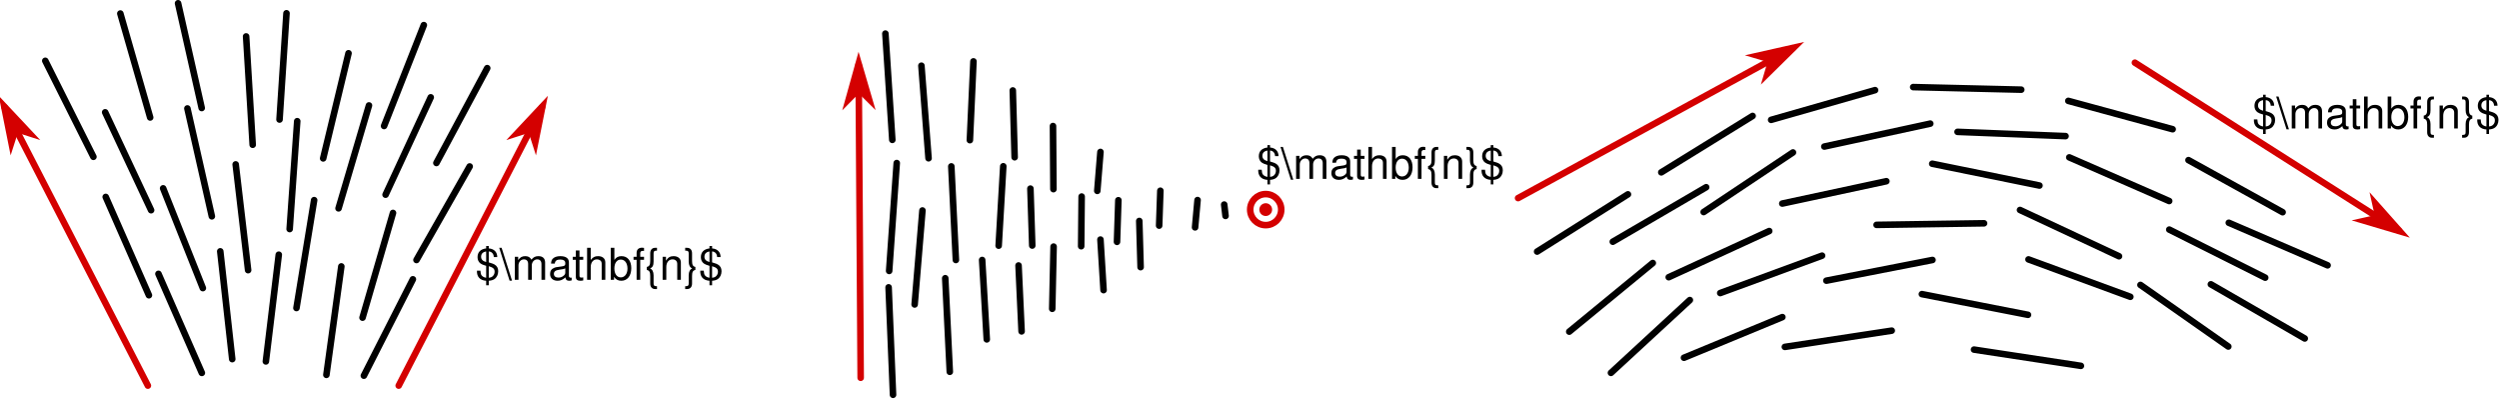
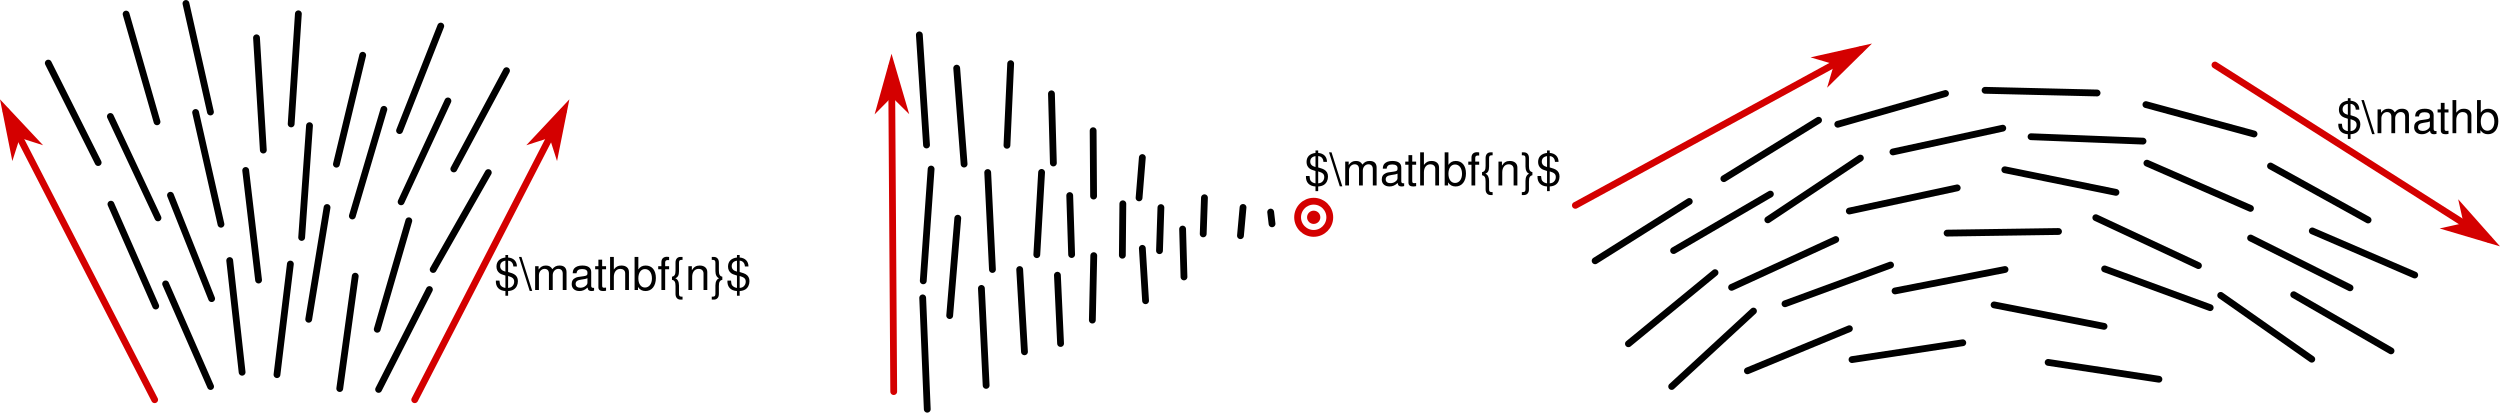
- <svg xmlns="http://www.w3.org/2000/svg" version="1.0" width="1140.934" height="181.667" id="svg2403" xml:space="preserve">
+ <svg xmlns="http://www.w3.org/2000/svg" version="1.0" width="1100.811" height="181.709" id="svg2403" xml:space="preserve">
  <defs id="defs2406">
    <marker orient="auto" refY="0" refX="0" id="Arrow1Mend" style="overflow:visible">
-       <path id="path4030" d="M 0,0 5,-5 -12.5,0 5,5 0,0 z" style="fill-rule:evenodd;stroke:#000000;stroke-width:1pt" transform="matrix(-0.4,0,0,-0.4,-4,0)" />
+       <path id="path4030" d="M 0,0 5,-5 -12.5,0 5,5 Z" style="fill-rule:evenodd;stroke:#000000;stroke-width:1pt" transform="matrix(-0.4,0,0,-0.4,-4,0)" />
    </marker>
  </defs>
-   <path style="fill:none;stroke:#000000;stroke-width:3;stroke-linecap:round;stroke-linejoin:miter;stroke-miterlimit:4;stroke-opacity:1;stroke-dasharray:none" id="path2482-3-6-7-5-3-5" d="m 155.833,121.588 -6.819,49.486" />
-   <path style="fill:none;stroke:#000000;stroke-width:3;stroke-linecap:round;stroke-linejoin:miter;stroke-miterlimit:4;stroke-opacity:1;stroke-dasharray:none" id="path2482-6" d="M 113.273,123.296 107.601,75.031" />
-   <path style="fill:none;stroke:#000000;stroke-width:3;stroke-linecap:round;stroke-linejoin:miter;stroke-miterlimit:4;stroke-opacity:1;stroke-dasharray:none" id="path2482-3-6-7-5-3-7" d="M 92.147,170.182 72.342,124.981" />
-   <path style="fill:none;stroke:#000000;stroke-width:3;stroke-linecap:round;stroke-linejoin:miter;stroke-miterlimit:4;stroke-opacity:1;stroke-dasharray:none" id="path2482-3-6-7-5-3-5-0-6" d="M 165.52,144.968 179.427,97.183" />
-   <path style="fill:none;stroke:#000000;stroke-width:3;stroke-linecap:round;stroke-linejoin:miter;stroke-miterlimit:4;stroke-opacity:1;stroke-dasharray:none" id="path2482-3-6-7-5-3-7-2-0" d="M 68.985,95.928 48.015,51.256" />
-   <path style="fill:none;stroke:#000000;stroke-width:3;stroke-linecap:round;stroke-linejoin:miter;stroke-miterlimit:4;stroke-opacity:1;stroke-dasharray:none" id="path2482-3-6-7-5-3-5-0-6-2" d="M 92.606,131.481 74.48,85.955" />
-   <g id="g4461" transform="matrix(0.5736008,-0.819135,0.819135,0.5736008,-340.6333,264.3095)">
-     <path style="font-size:medium;font-style:normal;font-variant:normal;font-weight:normal;font-stretch:normal;text-indent:0;text-align:start;text-decoration:none;line-height:normal;letter-spacing:normal;word-spacing:normal;text-transform:none;direction:ltr;block-progression:tb;writing-mode:lr-tb;text-anchor:start;baseline-shift:baseline;color:#000000;fill:#d40000;fill-opacity:1;stroke:none;stroke-width:3;marker:none;visibility:visible;display:inline;overflow:visible;enable-background:accumulate;font-family:Sans;-inkscape-font-specification:Sans" d="m 372.969,155.719 a 1.5,1.5 0 0 0 -1.312,0.844 L 305.188,282.875 a 1.5,1.5 0 1 0 2.656,1.375 L 374.312,157.938 a 1.5,1.5 0 0 0 -1.344,-2.219 z" id="path2482-3-6-7-5-3-7-2-3" />
-     <path style="fill:#d40000;fill-opacity:1;fill-rule:evenodd;stroke:#d40000;stroke-width:1.2pt;stroke-opacity:1" d="m 367.405,167.867 2.515,8.104 4.47,-21.378 -15.089,15.79 8.104,-2.515 z" id="path4467" />
-   </g>
-   <path style="fill:none;stroke:#000000;stroke-width:3;stroke-linecap:round;stroke-linejoin:miter;stroke-miterlimit:4;stroke-opacity:1;stroke-dasharray:none" id="path2482-3-6-3" d="M 175.347,57.494 193.496,11.458" />
-   <path style="fill:none;stroke:#000000;stroke-width:3;stroke-linecap:round;stroke-linejoin:miter;stroke-miterlimit:4;stroke-opacity:1;stroke-dasharray:none" id="path2482-3-6-7-56" d="m 166.123,171.453 22.376,-43.985" />
-   <path style="fill:none;stroke:#000000;stroke-width:3;stroke-linecap:round;stroke-linejoin:miter;stroke-miterlimit:4;stroke-opacity:1;stroke-dasharray:none" id="path2482-3-6-7-5-3-5-2" d="M 106.024,163.892 100.561,114.704" />
-   <path style="fill:none;stroke:#000000;stroke-width:3;stroke-linecap:round;stroke-linejoin:miter;stroke-miterlimit:4;stroke-opacity:1;stroke-dasharray:none" id="path2482-3-6-7-5-2-60" d="m 112.365,16.626 2.997,49.436" />
-   <path style="fill:none;stroke:#000000;stroke-width:3;stroke-linecap:round;stroke-linejoin:miter;stroke-miterlimit:4;stroke-opacity:1;stroke-dasharray:none" id="path2482-3-6-7-5-3-5-0-2" d="m 127.275,116.236 -5.899,48.713" />
-   <path style="fill:none;stroke:#000000;stroke-width:3;stroke-linecap:round;stroke-linejoin:miter;stroke-miterlimit:4;stroke-opacity:1;stroke-dasharray:none" id="path2482-3-2-3-1" d="M 222.443,31.098 199.237,74.377" />
-   <path style="fill:none;stroke:#000000;stroke-width:3;stroke-linecap:round;stroke-linejoin:miter;stroke-miterlimit:4;stroke-opacity:1;stroke-dasharray:none" id="path2482-3-6-7-5-2-6-9" d="m 196.648,44.419 -20.611,44.43" />
-   <path style="fill:none;stroke:#000000;stroke-width:3;stroke-linecap:round;stroke-linejoin:miter;stroke-miterlimit:4;stroke-opacity:1;stroke-dasharray:none" id="path2482-3-6-7-5-3-5-0-6-0" d="m 135.701,55.307 -3.457,49.228" />
-   <path style="fill:none;stroke:#000000;stroke-width:3;stroke-linecap:round;stroke-linejoin:miter;stroke-miterlimit:4;stroke-opacity:1;stroke-dasharray:none" id="path2482-3-6-7-1-0-9-7" d="m 85.554,49.496 11.164,49.228" />
-   <path style="fill:none;stroke:#000000;stroke-width:3;stroke-linecap:round;stroke-linejoin:miter;stroke-miterlimit:4;stroke-opacity:1;stroke-dasharray:none" id="path2482-3-6-7-5-3-7-2-0-9" d="m 143.425,91.342 -8.081,49.228" />
-   <path style="fill:none;stroke:#000000;stroke-width:3;stroke-linecap:round;stroke-linejoin:miter;stroke-miterlimit:4;stroke-opacity:1;stroke-dasharray:none" id="path2482-3-6-7-5-3-5-0-6-2-2" d="m 48.264,89.882 19.722,44.858" />
-   <path style="fill:none;stroke:#000000;stroke-width:3;stroke-linecap:round;stroke-linejoin:miter;stroke-miterlimit:4;stroke-opacity:1;stroke-dasharray:none" id="path2482-3-6-7-1-0-9-7-3" d="m 54.94,6.18 13.618,47.433" />
-   <path style="fill:none;stroke:#000000;stroke-width:3;stroke-linecap:round;stroke-linejoin:miter;stroke-miterlimit:4;stroke-opacity:1;stroke-dasharray:none" id="path2482-3-6-7-5-3-5-0-6-2-2-6" d="M 20.676,27.761 42.642,71.564" />
-   <path style="fill:none;stroke:#000000;stroke-width:3;stroke-linecap:round;stroke-linejoin:miter;stroke-miterlimit:4;stroke-opacity:1;stroke-dasharray:none" id="path2482-3-6-7-5-3-5-0-6-2-2-6-7" d="m 81.293,1.5 10.793,47.799" />
-   <path style="fill:none;stroke:#000000;stroke-width:3;stroke-linecap:round;stroke-linejoin:miter;stroke-miterlimit:4;stroke-opacity:1;stroke-dasharray:none" id="path2482-6-5" d="M 127.623,54.552 130.797,6.059" />
-   <path style="fill:none;stroke:#000000;stroke-width:3;stroke-linecap:round;stroke-linejoin:miter;stroke-miterlimit:4;stroke-opacity:1;stroke-dasharray:none" id="path2482-3-6-7-5-3-7-2-0-9-3" d="m 159.118,24.308 -11.571,47.974" />
-   <path style="fill:none;stroke:#000000;stroke-width:3;stroke-linecap:round;stroke-linejoin:miter;stroke-miterlimit:4;stroke-opacity:1;stroke-dasharray:none" id="path2482-3-2-3-1-5" d="M 214.428,75.967 190.146,118.652" />
-   <path style="fill:none;stroke:#000000;stroke-width:3;stroke-linecap:round;stroke-linejoin:miter;stroke-miterlimit:4;stroke-opacity:1;stroke-dasharray:none" id="path2482-3-6-7-5-2-6-9-6" d="M 168.453,48.116 154.566,95.084" />
-   <g id="g4461-2" transform="matrix(-0.5736008,-0.819135,-0.819135,0.5736008,590.1788,264.3095)">
-     <path style="font-size:medium;font-style:normal;font-variant:normal;font-weight:normal;font-stretch:normal;text-indent:0;text-align:start;text-decoration:none;line-height:normal;letter-spacing:normal;word-spacing:normal;text-transform:none;direction:ltr;block-progression:tb;writing-mode:lr-tb;text-anchor:start;baseline-shift:baseline;color:#000000;fill:#d40000;fill-opacity:1;stroke:none;stroke-width:3;marker:none;visibility:visible;display:inline;overflow:visible;enable-background:accumulate;font-family:Sans;-inkscape-font-specification:Sans" d="m 372.969,155.719 a 1.5,1.5 0 0 0 -1.312,0.844 L 305.188,282.875 a 1.5,1.5 0 1 0 2.656,1.375 L 374.312,157.938 a 1.5,1.5 0 0 0 -1.344,-2.219 z" id="path2482-3-6-7-5-3-7-2-3-9" />
-     <path style="fill:#d40000;fill-opacity:1;fill-rule:evenodd;stroke:#d40000;stroke-width:1.2pt;stroke-opacity:1" d="m 367.405,167.867 2.515,8.104 4.47,-21.378 -15.089,15.79 8.104,-2.515 z" id="path4467-1" />
-   </g>
-   <g id="g4461-6" transform="matrix(0.8818871,-0.4714607,0.4714607,0.8818871,-11.05956,66.73101)">
-     <path style="font-size:medium;font-style:normal;font-variant:normal;font-weight:normal;font-stretch:normal;text-indent:0;text-align:start;text-decoration:none;line-height:normal;letter-spacing:normal;word-spacing:normal;text-transform:none;direction:ltr;block-progression:tb;writing-mode:lr-tb;text-anchor:start;baseline-shift:baseline;color:#000000;fill:#d40000;fill-opacity:1;stroke:none;stroke-width:3;marker:none;visibility:visible;display:inline;overflow:visible;enable-background:accumulate;font-family:Sans;-inkscape-font-specification:Sans" d="m 372.969,155.719 a 1.5,1.5 0 0 0 -1.312,0.844 L 305.188,282.875 a 1.5,1.5 0 1 0 2.656,1.375 L 374.312,157.938 a 1.5,1.5 0 0 0 -1.344,-2.219 z" id="path2482-3-6-7-5-3-7-2-3-2" />
-     <path style="fill:#d40000;fill-opacity:1;fill-rule:evenodd;stroke:#d40000;stroke-width:1.2pt;stroke-opacity:1" d="m 367.405,167.867 2.515,8.104 4.47,-21.378 -15.089,15.79 8.104,-2.515 z" id="path4467-6" />
-   </g>
-   <path style="fill:none;stroke:#000000;stroke-width:3;stroke-linecap:round;stroke-linejoin:miter;stroke-miterlimit:4;stroke-opacity:1;stroke-dasharray:none" id="path2482-3-6-7-5-3-5-0-2-2" d="m 405.698,131.14 2.017,49.027" />
-   <path style="fill:none;stroke:#000000;stroke-width:3;stroke-linecap:round;stroke-linejoin:miter;stroke-miterlimit:4;stroke-opacity:1;stroke-dasharray:none" id="path2482-3-6-7-5-3-5-0-6-0-3" d="m 409.409,74.415 -3.457,49.228" />
-   <path style="fill:none;stroke:#000000;stroke-width:3;stroke-linecap:round;stroke-linejoin:miter;stroke-miterlimit:4;stroke-opacity:1;stroke-dasharray:none" id="path2482-6-5-9" d="M 407.389,63.831 404.229,15.337" />
-   <path style="fill:none;stroke:#000000;stroke-width:3;stroke-linecap:round;stroke-linejoin:miter;stroke-miterlimit:4;stroke-opacity:1;stroke-dasharray:none" id="path2482-3-6-7-5-3-5-0-2-2-3" d="m 434.331,75.937 2.079,42.711" />
-   <path style="fill:none;stroke:#000000;stroke-width:3;stroke-linecap:round;stroke-linejoin:miter;stroke-miterlimit:4;stroke-opacity:1;stroke-dasharray:none" id="path2482-3-6-7-5-3-5-0-6-0-3-1" d="m 421.148,96.063 -3.562,42.886" />
-   <path style="fill:none;stroke:#000000;stroke-width:3;stroke-linecap:round;stroke-linejoin:miter;stroke-miterlimit:4;stroke-opacity:1;stroke-dasharray:none" id="path2482-6-5-9-9" d="m 423.931,72.23 -3.256,-42.246" />
-   <path style="fill:none;stroke:#000000;stroke-width:3;stroke-linecap:round;stroke-linejoin:miter;stroke-miterlimit:4;stroke-opacity:1;stroke-dasharray:none" id="path2482-3-6-7-5-3-5-0-2-2-3-4" d="m 431.556,126.971 2.079,42.711" />
-   <path style="fill:none;stroke:#000000;stroke-width:3;stroke-linecap:round;stroke-linejoin:miter;stroke-miterlimit:4;stroke-opacity:1;stroke-dasharray:none" id="path2482-3-6-7-5-3-5-0-2-2-3-7" d="m 455.947,112.118 2.106,-36.233" />
-   <path style="fill:none;stroke:#000000;stroke-width:3;stroke-linecap:round;stroke-linejoin:miter;stroke-miterlimit:4;stroke-opacity:1;stroke-dasharray:none" id="path2482-6-5-9-9-8" d="M 442.803,63.966 444.437,28.012" />
-   <path style="fill:none;stroke:#000000;stroke-width:3;stroke-linecap:round;stroke-linejoin:miter;stroke-miterlimit:4;stroke-opacity:1;stroke-dasharray:none" id="path2482-3-6-7-5-3-5-0-2-2-3-4-4" d="m 448.41,118.653 2.106,36.233" />
-   <path style="fill:none;stroke:#000000;stroke-width:3;stroke-linecap:round;stroke-linejoin:miter;stroke-miterlimit:4;stroke-opacity:1;stroke-dasharray:none" id="path2482-3-6-7-5-3-5-0-2-2-3-7-5" d="M 480.948,86.32 480.752,57.522" />
-   <path style="fill:none;stroke:#000000;stroke-width:3;stroke-linecap:round;stroke-linejoin:miter;stroke-miterlimit:4;stroke-opacity:1;stroke-dasharray:none" id="path2482-3-6-7-5-3-5-0-2-2-3-7-5-0" d="M 463.238,71.763 462.4,41.286" />
-   <path style="fill:none;stroke:#000000;stroke-width:3;stroke-linecap:round;stroke-linejoin:miter;stroke-miterlimit:4;stroke-opacity:1;stroke-dasharray:none" id="path2482-3-6-7-5-3-5-0-2-2-3-7-5-3" d="m 480.405,140.931 0.622,-28.389" />
-   <path style="fill:none;stroke:#000000;stroke-width:3;stroke-linecap:round;stroke-linejoin:miter;stroke-miterlimit:4;stroke-opacity:1;stroke-dasharray:none" id="path2482-3-6-7-5-3-5-0-2-2-3-7-5-0-6" d="M 471.281,112.064 470.443,86.084" />
-   <path style="fill:none;stroke:#000000;stroke-width:3;stroke-linecap:round;stroke-linejoin:miter;stroke-miterlimit:4;stroke-opacity:1;stroke-dasharray:none" id="path2482-3-6-7-5-3-5-0-2-2-3-7-5-1" d="m 466.414,151.238 -1.391,-30.077" />
-   <path style="fill:none;stroke:#000000;stroke-width:3;stroke-linecap:round;stroke-linejoin:miter;stroke-miterlimit:4;stroke-opacity:1;stroke-dasharray:none" id="path2482-3-6-7-5-3-5-0-2-2-3-7-5-3-0" d="m 493.618,112.37 0.213,-22.665" />
-   <path style="fill:none;stroke:#000000;stroke-width:3;stroke-linecap:round;stroke-linejoin:miter;stroke-miterlimit:4;stroke-opacity:1;stroke-dasharray:none" id="path2482-3-6-7-5-3-5-0-2-2-3-7-5-3-6" d="m 503.839,132.404 -1.422,-23.074" />
-   <path style="fill:none;stroke:#000000;stroke-width:3;stroke-linecap:round;stroke-linejoin:miter;stroke-miterlimit:4;stroke-opacity:1;stroke-dasharray:none" id="path2482-3-6-7-5-3-5-0-2-2-3-7-5-3-3" d="m 500.977,87.11 1.44,-17.759" />
-   <path style="fill:none;stroke:#000000;stroke-width:3;stroke-linecap:round;stroke-linejoin:miter;stroke-miterlimit:4;stroke-opacity:1;stroke-dasharray:none" id="path2482-3-6-7-5-3-5-0-2-2-3-7-5-3-2" d="m 529.217,102.97 0.552,-15.925" />
-   <path style="fill:none;stroke:#000000;stroke-width:3;stroke-linecap:round;stroke-linejoin:miter;stroke-miterlimit:4;stroke-opacity:1;stroke-dasharray:none" id="path2482-3-6-7-5-3-5-0-2-2-3-7-5-3-06" d="m 509.972,110.37 0.622,-18.986" />
-   <path style="fill:none;stroke:#000000;stroke-width:3;stroke-linecap:round;stroke-linejoin:miter;stroke-miterlimit:4;stroke-opacity:1;stroke-dasharray:none" id="path2482-3-6-7-5-3-5-0-2-2-3-7-5-3-1" d="m 520.751,121.922 -0.604,-21.079" />
-   <path style="fill:none;stroke:#000000;stroke-width:3;stroke-linecap:round;stroke-linejoin:miter;stroke-miterlimit:4;stroke-opacity:1;stroke-dasharray:none" id="path2482-3-6-7-5-3-5-0-2-2-3-7-5-3-2-5" d="m 545.624,103.767 1.13,-12.456" />
-   <path style="fill:none;stroke:#000000;stroke-width:3;stroke-linecap:round;stroke-linejoin:miter;stroke-miterlimit:4;stroke-opacity:1;stroke-dasharray:none" id="path2482-3-6-7-5-3-5-0-2-2-3-7-5-3-1-4" d="m 559.525,98.538 -0.604,-5.179" />
-   <path style="fill:none;stroke:#d40000;stroke-width:3;stroke-miterlimit:4;stroke-opacity:1;stroke-dasharray:none" id="path4533" d="m 572.426,222.817 a 7.083,7.083 0 1 1 -14.166,0 7.083,7.083 0 1 1 14.166,0 z" transform="translate(12.52737,-127.1573)" />
-   <path style="fill:#d40000;fill-opacity:1;stroke:none" id="path4533-7" d="m 572.426,222.817 a 7.083,7.083 0 1 1 -14.166,0 7.083,7.083 0 1 1 14.166,0 z" transform="matrix(0.4121289,0,0,0.4121289,344.8759,3.830413)" />
-   <g id="g3083">
-     <text id="text4469" y="127.68" x="216.962" style="font-size:56px;font-style:normal;font-variant:normal;font-weight:normal;font-stretch:normal;line-height:125%;letter-spacing:0px;word-spacing:0px;fill:#000000;fill-opacity:1;stroke:none;font-family:Nimbus Sans L;-inkscape-font-specification:Sans" xml:space="preserve">
-       <tspan style="font-size:20px" y="127.68" x="216.962" id="tspan4471">$\mathbf{n}$</tspan>
-     </text>
-     <text id="text4469-9" y="81.63" x="573.66" style="font-size:56px;font-style:normal;font-variant:normal;font-weight:normal;font-stretch:normal;line-height:125%;letter-spacing:0px;word-spacing:0px;fill:#000000;fill-opacity:1;stroke:none;font-family:Nimbus Sans L;-inkscape-font-specification:Sans" xml:space="preserve">
-       <tspan style="font-size:20px" y="81.63" x="573.66" id="tspan4471-2">$\mathbf{n}$</tspan>
-     </text>
-     <g transform="translate(-91.16255,-66.69621)" id="g4929">
-       <path style="fill:none;stroke:#000000;stroke-width:3;stroke-linecap:round;stroke-linejoin:miter;stroke-miterlimit:4;stroke-opacity:1;stroke-dasharray:none" id="path2482-3-6-7-5-3-5-6" d="m 1022.292,151.377 -48.952,-9.952" />
-       <path style="fill:none;stroke:#000000;stroke-width:3;stroke-linecap:round;stroke-linejoin:miter;stroke-miterlimit:4;stroke-opacity:1;stroke-dasharray:none" id="path2482-6-6" d="m 952.395,149.402 -47.516,10.193" />
-       <path style="fill:none;stroke:#000000;stroke-width:3;stroke-linecap:round;stroke-linejoin:miter;stroke-miterlimit:4;stroke-opacity:1;stroke-dasharray:none" id="path2482-3-6-7-5-3-7-4" d="m 947.239,107.833 -47.45,13.558" />
-       <path style="fill:none;stroke:#000000;stroke-width:3;stroke-linecap:round;stroke-linejoin:miter;stroke-miterlimit:4;stroke-opacity:1;stroke-dasharray:none" id="path2482-3-6-7-5-3-5-0-6-9" d="m 1035.916,138.516 45.606,19.924" />
-       <path style="fill:none;stroke:#000000;stroke-width:3;stroke-linecap:round;stroke-linejoin:miter;stroke-miterlimit:4;stroke-opacity:1;stroke-dasharray:none" id="path2482-3-6-7-5-3-7-2-0-5" d="m 870.123,152.136 -42.622,24.875" />
-       <path style="fill:none;stroke:#000000;stroke-width:3;stroke-linecap:round;stroke-linejoin:miter;stroke-miterlimit:4;stroke-opacity:1;stroke-dasharray:none" id="path2482-3-6-7-5-3-5-0-6-2-0" d="m 909.751,136.273 -40.765,27.192" />
-       <path style="fill:none;stroke:#000000;stroke-width:3;stroke-linecap:round;stroke-linejoin:miter;stroke-miterlimit:4;stroke-opacity:1;stroke-dasharray:none" id="path2482-3-6-3-1" d="m 1100.552,196.444 42.864,24.726" />
-       <path style="fill:none;stroke:#000000;stroke-width:3;stroke-linecap:round;stroke-linejoin:miter;stroke-miterlimit:4;stroke-opacity:1;stroke-dasharray:none" id="path2482-3-6-7-56-7" d="m 1035.476,112.735 47.622,12.941" />
-       <path style="fill:none;stroke:#000000;stroke-width:3;stroke-linecap:round;stroke-linejoin:miter;stroke-miterlimit:4;stroke-opacity:1;stroke-dasharray:none" id="path2482-3-6-7-5-3-5-2-2" d="m 972.451,123.112 -48.371,10.468" />
-       <path style="fill:none;stroke:#000000;stroke-width:3;stroke-linecap:round;stroke-linejoin:miter;stroke-miterlimit:4;stroke-opacity:1;stroke-dasharray:none" id="path2482-3-6-7-5-2-60-7" d="m 876.548,200.437 46.493,-17.067" />
-       <path style="fill:none;stroke:#000000;stroke-width:3;stroke-linecap:round;stroke-linejoin:miter;stroke-miterlimit:4;stroke-opacity:1;stroke-dasharray:none" id="path2482-3-6-7-5-3-5-0-2-22" d="m 996.994,168.603 -49.064,0.719" />
-       <path style="fill:none;stroke:#000000;stroke-width:3;stroke-linecap:round;stroke-linejoin:miter;stroke-miterlimit:4;stroke-opacity:1;stroke-dasharray:none" id="path2482-3-2-3-1-6" d="M 1153.841,187.779 1108.736,168.358" />
-       <path style="fill:none;stroke:#000000;stroke-width:3;stroke-linecap:round;stroke-linejoin:miter;stroke-miterlimit:4;stroke-opacity:1;stroke-dasharray:none" id="path2482-3-6-7-5-2-6-9-1" d="m 1125.362,193.414 -43.791,-21.936" />
-       <path style="fill:none;stroke:#000000;stroke-width:3;stroke-linecap:round;stroke-linejoin:miter;stroke-miterlimit:4;stroke-opacity:1;stroke-dasharray:none" id="path2482-3-6-7-5-3-5-0-6-0-0" d="m 925.014,194.785 48.436,-9.448" />
-       <path style="fill:none;stroke:#000000;stroke-width:3;stroke-linecap:round;stroke-linejoin:miter;stroke-miterlimit:4;stroke-opacity:1;stroke-dasharray:none" id="path2482-3-6-7-1-0-9-7-6" d="m 853.038,193.202 45.875,-21.061" />
-       <path style="fill:none;stroke:#000000;stroke-width:3;stroke-linecap:round;stroke-linejoin:miter;stroke-miterlimit:4;stroke-opacity:1;stroke-dasharray:none" id="path2482-3-6-7-5-3-7-2-0-9-1" d="m 1058.611,183.641 -45.199,-21.113" />
-       <path style="fill:none;stroke:#000000;stroke-width:3;stroke-linecap:round;stroke-linejoin:miter;stroke-miterlimit:4;stroke-opacity:1;stroke-dasharray:none" id="path2482-3-6-7-5-3-5-0-6-2-2-5" d="m 849.632,145.351 41.699,-25.736" />
-       <path style="fill:none;stroke:#000000;stroke-width:3;stroke-linecap:round;stroke-linejoin:miter;stroke-miterlimit:4;stroke-opacity:1;stroke-dasharray:none" id="path2482-3-6-7-1-0-9-7-3-9" d="m 807.617,218.052 38.136,-31.321" />
-       <path style="fill:none;stroke:#000000;stroke-width:3;stroke-linecap:round;stroke-linejoin:miter;stroke-miterlimit:4;stroke-opacity:1;stroke-dasharray:none" id="path2482-3-6-7-5-3-5-0-6-2-2-6-4" d="m 792.949,181.508 41.459,-26.122" />
-       <path style="fill:none;stroke:#000000;stroke-width:3;stroke-linecap:round;stroke-linejoin:miter;stroke-miterlimit:4;stroke-opacity:1;stroke-dasharray:none" id="path2482-3-6-7-5-3-5-0-6-2-2-6-7-9" d="m 826.656,236.863 36.017,-33.226" />
-       <path style="fill:none;stroke:#000000;stroke-width:3;stroke-linecap:round;stroke-linejoin:miter;stroke-miterlimit:4;stroke-opacity:1;stroke-dasharray:none" id="path2482-6-5-0" d="m 904.915,211.414 -44.918,18.549" />
-       <path style="fill:none;stroke:#000000;stroke-width:3;stroke-linecap:round;stroke-linejoin:miter;stroke-miterlimit:4;stroke-opacity:1;stroke-dasharray:none" id="path2482-3-6-7-5-3-7-2-0-9-3-9" d="m 906.057,225.013 48.789,-7.417" />
-       <path style="fill:none;stroke:#000000;stroke-width:3;stroke-linecap:round;stroke-linejoin:miter;stroke-miterlimit:4;stroke-opacity:1;stroke-dasharray:none" id="path2482-3-2-3-1-5-1" d="m 1133.31,163.544 -42.973,-23.769" />
-       <path style="fill:none;stroke:#000000;stroke-width:3;stroke-linecap:round;stroke-linejoin:miter;stroke-miterlimit:4;stroke-opacity:1;stroke-dasharray:none" id="path2482-3-6-7-5-2-6-9-6-7" d="m 1108.513,224.843 -40.109,-28.109" />
-       <g id="g4461-2-7" transform="matrix(-0.01498243,-0.9998877,-0.9998877,0.01498243,1072.482,459.2778)">
-         <path style="font-size:medium;font-style:normal;font-variant:normal;font-weight:normal;font-stretch:normal;text-indent:0;text-align:start;text-decoration:none;line-height:normal;letter-spacing:normal;word-spacing:normal;text-transform:none;direction:ltr;block-progression:tb;writing-mode:lr-tb;text-anchor:start;baseline-shift:baseline;color:#000000;fill:#d40000;fill-opacity:1;stroke:none;stroke-width:3;marker:none;visibility:visible;display:inline;overflow:visible;enable-background:accumulate;font-family:Sans;-inkscape-font-specification:Sans" d="m 372.969,155.719 a 1.5,1.5 0 0 0 -1.312,0.844 L 305.188,282.875 a 1.5,1.5 0 1 0 2.656,1.375 L 374.312,157.938 a 1.5,1.5 0 0 0 -1.344,-2.219 z" id="path2482-3-6-7-5-3-7-2-3-9-1" />
-         <path style="fill:#d40000;fill-opacity:1;fill-rule:evenodd;stroke:#d40000;stroke-width:1.2pt;stroke-opacity:1" d="m 367.405,167.867 2.515,8.104 4.47,-21.378 -15.089,15.79 8.104,-2.515 z" id="path4467-1-1" />
+   <g id="g383" transform="translate(0.58304,0.02084281)">
+     <g id="g222">
+       <path style="fill:none;stroke:#000000;stroke-width:3;stroke-linecap:round;stroke-linejoin:miter;stroke-miterlimit:4;stroke-dasharray:none;stroke-opacity:1" id="path2482-3-6-7-5-3-5" d="m 155.833,121.588 -6.819,49.486" />
+       <path style="fill:none;stroke:#000000;stroke-width:3;stroke-linecap:round;stroke-linejoin:miter;stroke-miterlimit:4;stroke-dasharray:none;stroke-opacity:1" id="path2482-6" d="M 113.273,123.296 107.601,75.031" />
+       <path style="fill:none;stroke:#000000;stroke-width:3;stroke-linecap:round;stroke-linejoin:miter;stroke-miterlimit:4;stroke-dasharray:none;stroke-opacity:1" id="path2482-3-6-7-5-3-7" d="M 92.147,170.182 72.342,124.981" />
+       <path style="fill:none;stroke:#000000;stroke-width:3;stroke-linecap:round;stroke-linejoin:miter;stroke-miterlimit:4;stroke-dasharray:none;stroke-opacity:1" id="path2482-3-6-7-5-3-5-0-6" d="M 165.52,144.968 179.427,97.183" />
+       <path style="fill:none;stroke:#000000;stroke-width:3;stroke-linecap:round;stroke-linejoin:miter;stroke-miterlimit:4;stroke-dasharray:none;stroke-opacity:1" id="path2482-3-6-7-5-3-7-2-0" d="M 68.985,95.928 48.015,51.256" />
+       <path style="fill:none;stroke:#000000;stroke-width:3;stroke-linecap:round;stroke-linejoin:miter;stroke-miterlimit:4;stroke-dasharray:none;stroke-opacity:1" id="path2482-3-6-7-5-3-5-0-6-2" d="M 92.606,131.481 74.48,85.955" />
+       <g id="g4461" transform="rotate(-54.9983,83.55945,459.3418)">
+         <path style="color:#000000;font-style:normal;font-variant:normal;font-weight:normal;font-stretch:normal;font-size:medium;line-height:normal;font-family:Sans;-inkscape-font-specification:Sans;text-indent:0;text-align:start;text-decoration:none;text-decoration-line:none;letter-spacing:normal;word-spacing:normal;text-transform:none;writing-mode:lr-tb;direction:ltr;baseline-shift:baseline;text-anchor:start;display:inline;overflow:visible;visibility:visible;fill:#d40000;fill-opacity:1;stroke:none;stroke-width:3;marker:none;enable-background:accumulate" d="m 372.969,155.719 a 1.5,1.5 0 0 0 -1.312,0.844 L 305.188,282.875 a 1.5,1.5 0 1 0 2.656,1.375 L 374.312,157.938 a 1.5,1.5 0 0 0 -1.344,-2.219 z" id="path2482-3-6-7-5-3-7-2-3" />
+         <path style="fill:#d40000;fill-opacity:1;fill-rule:evenodd;stroke:#d40000;stroke-width:1.2pt;stroke-opacity:1" d="m 367.405,167.867 2.515,8.104 4.47,-21.378 -15.089,15.79 z" id="path4467" />
      </g>
-       <g id="g4461-2-7-5" transform="matrix(-0.08202238,0.9966305,-0.9966305,-0.08202238,1373.714,-186.8595)">
-         <path style="font-size:medium;font-style:normal;font-variant:normal;font-weight:normal;font-stretch:normal;text-indent:0;text-align:start;text-decoration:none;line-height:normal;letter-spacing:normal;word-spacing:normal;text-transform:none;direction:ltr;block-progression:tb;writing-mode:lr-tb;text-anchor:start;baseline-shift:baseline;color:#000000;fill:#d40000;fill-opacity:1;stroke:none;stroke-width:3;marker:none;visibility:visible;display:inline;overflow:visible;enable-background:accumulate;font-family:Sans;-inkscape-font-specification:Sans" d="m 372.969,155.719 a 1.5,1.5 0 0 0 -1.312,0.844 L 305.188,282.875 a 1.5,1.5 0 1 0 2.656,1.375 L 374.312,157.938 a 1.5,1.5 0 0 0 -1.344,-2.219 z" id="path2482-3-6-7-5-3-7-2-3-9-1-9" />
-         <path style="fill:#d40000;fill-opacity:1;fill-rule:evenodd;stroke:#d40000;stroke-width:1.2pt;stroke-opacity:1" d="m 367.405,167.867 2.515,8.104 4.47,-21.378 -15.089,15.79 8.104,-2.515 z" id="path4467-1-1-7" />
+       <path style="fill:none;stroke:#000000;stroke-width:3;stroke-linecap:round;stroke-linejoin:miter;stroke-miterlimit:4;stroke-dasharray:none;stroke-opacity:1" id="path2482-3-6-3" d="M 175.347,57.494 193.496,11.458" />
+       <path style="fill:none;stroke:#000000;stroke-width:3;stroke-linecap:round;stroke-linejoin:miter;stroke-miterlimit:4;stroke-dasharray:none;stroke-opacity:1" id="path2482-3-6-7-56" d="m 166.123,171.453 22.376,-43.985" />
+       <path style="fill:none;stroke:#000000;stroke-width:3;stroke-linecap:round;stroke-linejoin:miter;stroke-miterlimit:4;stroke-dasharray:none;stroke-opacity:1" id="path2482-3-6-7-5-3-5-2" d="M 106.024,163.892 100.561,114.704" />
+       <path style="fill:none;stroke:#000000;stroke-width:3;stroke-linecap:round;stroke-linejoin:miter;stroke-miterlimit:4;stroke-dasharray:none;stroke-opacity:1" id="path2482-3-6-7-5-2-60" d="m 112.365,16.626 2.997,49.436" />
+       <path style="fill:none;stroke:#000000;stroke-width:3;stroke-linecap:round;stroke-linejoin:miter;stroke-miterlimit:4;stroke-dasharray:none;stroke-opacity:1" id="path2482-3-6-7-5-3-5-0-2" d="m 127.275,116.236 -5.899,48.713" />
+       <path style="fill:none;stroke:#000000;stroke-width:3;stroke-linecap:round;stroke-linejoin:miter;stroke-miterlimit:4;stroke-dasharray:none;stroke-opacity:1" id="path2482-3-2-3-1" d="M 222.443,31.098 199.237,74.377" />
+       <path style="fill:none;stroke:#000000;stroke-width:3;stroke-linecap:round;stroke-linejoin:miter;stroke-miterlimit:4;stroke-dasharray:none;stroke-opacity:1" id="path2482-3-6-7-5-2-6-9" d="m 196.648,44.419 -20.611,44.43" />
+       <path style="fill:none;stroke:#000000;stroke-width:3;stroke-linecap:round;stroke-linejoin:miter;stroke-miterlimit:4;stroke-dasharray:none;stroke-opacity:1" id="path2482-3-6-7-5-3-5-0-6-0" d="m 135.701,55.307 -3.457,49.228" />
+       <path style="fill:none;stroke:#000000;stroke-width:3;stroke-linecap:round;stroke-linejoin:miter;stroke-miterlimit:4;stroke-dasharray:none;stroke-opacity:1" id="path2482-3-6-7-1-0-9-7" d="m 85.554,49.496 11.164,49.228" />
+       <path style="fill:none;stroke:#000000;stroke-width:3;stroke-linecap:round;stroke-linejoin:miter;stroke-miterlimit:4;stroke-dasharray:none;stroke-opacity:1" id="path2482-3-6-7-5-3-7-2-0-9" d="m 143.425,91.342 -8.081,49.228" />
+       <path style="fill:none;stroke:#000000;stroke-width:3;stroke-linecap:round;stroke-linejoin:miter;stroke-miterlimit:4;stroke-dasharray:none;stroke-opacity:1" id="path2482-3-6-7-5-3-5-0-6-2-2" d="m 48.264,89.882 19.722,44.858" />
+       <path style="fill:none;stroke:#000000;stroke-width:3;stroke-linecap:round;stroke-linejoin:miter;stroke-miterlimit:4;stroke-dasharray:none;stroke-opacity:1" id="path2482-3-6-7-1-0-9-7-3" d="m 54.94,6.18 13.618,47.433" />
+       <path style="fill:none;stroke:#000000;stroke-width:3;stroke-linecap:round;stroke-linejoin:miter;stroke-miterlimit:4;stroke-dasharray:none;stroke-opacity:1" id="path2482-3-6-7-5-3-5-0-6-2-2-6" d="M 20.676,27.761 42.642,71.564" />
+       <path style="fill:none;stroke:#000000;stroke-width:3;stroke-linecap:round;stroke-linejoin:miter;stroke-miterlimit:4;stroke-dasharray:none;stroke-opacity:1" id="path2482-3-6-7-5-3-5-0-6-2-2-6-7" d="m 81.293,1.5 10.793,47.799" />
+       <path style="fill:none;stroke:#000000;stroke-width:3;stroke-linecap:round;stroke-linejoin:miter;stroke-miterlimit:4;stroke-dasharray:none;stroke-opacity:1" id="path2482-6-5" d="M 127.623,54.552 130.797,6.059" />
+       <path style="fill:none;stroke:#000000;stroke-width:3;stroke-linecap:round;stroke-linejoin:miter;stroke-miterlimit:4;stroke-dasharray:none;stroke-opacity:1" id="path2482-3-6-7-5-3-7-2-0-9-3" d="m 159.118,24.308 -11.571,47.974" />
+       <path style="fill:none;stroke:#000000;stroke-width:3;stroke-linecap:round;stroke-linejoin:miter;stroke-miterlimit:4;stroke-dasharray:none;stroke-opacity:1" id="path2482-3-2-3-1-5" d="M 214.428,75.967 190.146,118.652" />
+       <path style="fill:none;stroke:#000000;stroke-width:3;stroke-linecap:round;stroke-linejoin:miter;stroke-miterlimit:4;stroke-dasharray:none;stroke-opacity:1" id="path2482-3-6-7-5-2-6-9-6" d="M 168.453,48.116 154.566,95.084" />
+       <g id="g4461-2" transform="matrix(-0.5736008,-0.819135,-0.819135,0.5736008,590.1788,264.3095)">
+         <path style="color:#000000;font-style:normal;font-variant:normal;font-weight:normal;font-stretch:normal;font-size:medium;line-height:normal;font-family:Sans;-inkscape-font-specification:Sans;text-indent:0;text-align:start;text-decoration:none;text-decoration-line:none;letter-spacing:normal;word-spacing:normal;text-transform:none;writing-mode:lr-tb;direction:ltr;baseline-shift:baseline;text-anchor:start;display:inline;overflow:visible;visibility:visible;fill:#d40000;fill-opacity:1;stroke:none;stroke-width:3;marker:none;enable-background:accumulate" d="m 372.969,155.719 a 1.5,1.5 0 0 0 -1.312,0.844 L 305.188,282.875 a 1.5,1.5 0 1 0 2.656,1.375 L 374.312,157.938 a 1.5,1.5 0 0 0 -1.344,-2.219 z" id="path2482-3-6-7-5-3-7-2-3-9" />
+         <path style="fill:#d40000;fill-opacity:1;fill-rule:evenodd;stroke:#d40000;stroke-width:1.2pt;stroke-opacity:1" d="m 367.405,167.867 2.515,8.104 4.47,-21.378 -15.089,15.79 z" id="path4467-1" />
      </g>
-       <path style="fill:none;stroke:#000000;stroke-width:3;stroke-linecap:round;stroke-linejoin:miter;stroke-miterlimit:4;stroke-opacity:1;stroke-dasharray:none" id="path2482-3-6-7-5-2-60-7-7" d="m 1063.784,202.15 -46.493,-17.067" />
-       <path style="fill:none;stroke:#000000;stroke-width:3;stroke-linecap:round;stroke-linejoin:miter;stroke-miterlimit:4;stroke-opacity:1;stroke-dasharray:none" id="path2482-3-6-7-5-3-5-0-6-0-0-6" d="m 1017.052,210.375 -48.436,-9.448" />
-       <path style="fill:none;stroke:#000000;stroke-width:3;stroke-linecap:round;stroke-linejoin:miter;stroke-miterlimit:4;stroke-opacity:1;stroke-dasharray:none" id="path2482-3-6-7-5-3-7-2-0-9-3-9-7" d="m 1041.213,233.665 -48.789,-7.417" />
-       <path style="fill:none;stroke:#000000;stroke-width:3;stroke-linecap:round;stroke-linejoin:miter;stroke-miterlimit:4;stroke-opacity:1;stroke-dasharray:none" id="path2482-3-6-7-56-7-3" d="m 984.895,126.876 49.311,1.94" />
-       <path style="fill:none;stroke:#000000;stroke-width:3;stroke-linecap:round;stroke-linejoin:miter;stroke-miterlimit:4;stroke-opacity:1;stroke-dasharray:none" id="path2482-3-6-7-56-7-6" d="m 964.646,106.444 49.335,1.174" />
-       <text xml:space="preserve" style="font-size:56px;font-style:normal;font-variant:normal;font-weight:normal;font-stretch:normal;line-height:125%;letter-spacing:0px;word-spacing:0px;fill:#000000;fill-opacity:1;stroke:none;font-family:Nimbus Sans L;-inkscape-font-specification:Sans" x="1119.392" y="125.331" id="text4469-9-5">
-         <tspan id="tspan4471-2-6" x="1119.392" y="125.331" style="font-size:20px">$\mathbf{n}$</tspan>
-       </text>
+     </g>
+     <g id="g252">
+       <g id="g4461-6" transform="rotate(-28.12916,127.6523,55.43823)">
+         <path style="color:#000000;font-style:normal;font-variant:normal;font-weight:normal;font-stretch:normal;font-size:medium;line-height:normal;font-family:Sans;-inkscape-font-specification:Sans;text-indent:0;text-align:start;text-decoration:none;text-decoration-line:none;letter-spacing:normal;word-spacing:normal;text-transform:none;writing-mode:lr-tb;direction:ltr;baseline-shift:baseline;text-anchor:start;display:inline;overflow:visible;visibility:visible;fill:#d40000;fill-opacity:1;stroke:none;stroke-width:3;marker:none;enable-background:accumulate" d="m 372.969,155.719 a 1.5,1.5 0 0 0 -1.312,0.844 L 305.188,282.875 a 1.5,1.5 0 1 0 2.656,1.375 L 374.312,157.938 a 1.5,1.5 0 0 0 -1.344,-2.219 z" id="path2482-3-6-7-5-3-7-2-3-2" />
+         <path style="fill:#d40000;fill-opacity:1;fill-rule:evenodd;stroke:#d40000;stroke-width:1.2pt;stroke-opacity:1" d="m 367.405,167.867 2.515,8.104 4.47,-21.378 -15.089,15.79 z" id="path4467-6" />
+       </g>
+       <path style="fill:none;stroke:#000000;stroke-width:3;stroke-linecap:round;stroke-linejoin:miter;stroke-miterlimit:4;stroke-dasharray:none;stroke-opacity:1" id="path2482-3-6-7-5-3-5-0-2-2" d="m 405.698,131.14 2.017,49.027" />
+       <path style="fill:none;stroke:#000000;stroke-width:3;stroke-linecap:round;stroke-linejoin:miter;stroke-miterlimit:4;stroke-dasharray:none;stroke-opacity:1" id="path2482-3-6-7-5-3-5-0-6-0-3" d="m 409.409,74.415 -3.457,49.228" />
+       <path style="fill:none;stroke:#000000;stroke-width:3;stroke-linecap:round;stroke-linejoin:miter;stroke-miterlimit:4;stroke-dasharray:none;stroke-opacity:1" id="path2482-6-5-9" d="M 407.389,63.831 404.229,15.337" />
+       <path style="fill:none;stroke:#000000;stroke-width:3;stroke-linecap:round;stroke-linejoin:miter;stroke-miterlimit:4;stroke-dasharray:none;stroke-opacity:1" id="path2482-3-6-7-5-3-5-0-2-2-3" d="m 434.331,75.937 2.079,42.711" />
+       <path style="fill:none;stroke:#000000;stroke-width:3;stroke-linecap:round;stroke-linejoin:miter;stroke-miterlimit:4;stroke-dasharray:none;stroke-opacity:1" id="path2482-3-6-7-5-3-5-0-6-0-3-1" d="m 421.148,96.063 -3.562,42.886" />
+       <path style="fill:none;stroke:#000000;stroke-width:3;stroke-linecap:round;stroke-linejoin:miter;stroke-miterlimit:4;stroke-dasharray:none;stroke-opacity:1" id="path2482-6-5-9-9" d="m 423.931,72.23 -3.256,-42.246" />
+       <path style="fill:none;stroke:#000000;stroke-width:3;stroke-linecap:round;stroke-linejoin:miter;stroke-miterlimit:4;stroke-dasharray:none;stroke-opacity:1" id="path2482-3-6-7-5-3-5-0-2-2-3-4" d="m 431.556,126.971 2.079,42.711" />
+       <path style="fill:none;stroke:#000000;stroke-width:3;stroke-linecap:round;stroke-linejoin:miter;stroke-miterlimit:4;stroke-dasharray:none;stroke-opacity:1" id="path2482-3-6-7-5-3-5-0-2-2-3-7" d="m 455.947,112.118 2.106,-36.233" />
+       <path style="fill:none;stroke:#000000;stroke-width:3;stroke-linecap:round;stroke-linejoin:miter;stroke-miterlimit:4;stroke-dasharray:none;stroke-opacity:1" id="path2482-6-5-9-9-8" d="M 442.803,63.966 444.437,28.012" />
+       <path style="fill:none;stroke:#000000;stroke-width:3;stroke-linecap:round;stroke-linejoin:miter;stroke-miterlimit:4;stroke-dasharray:none;stroke-opacity:1" id="path2482-3-6-7-5-3-5-0-2-2-3-4-4" d="m 448.41,118.653 2.106,36.233" />
+       <path style="fill:none;stroke:#000000;stroke-width:3;stroke-linecap:round;stroke-linejoin:miter;stroke-miterlimit:4;stroke-dasharray:none;stroke-opacity:1" id="path2482-3-6-7-5-3-5-0-2-2-3-7-5" d="M 480.948,86.32 480.752,57.522" />
+       <path style="fill:none;stroke:#000000;stroke-width:3;stroke-linecap:round;stroke-linejoin:miter;stroke-miterlimit:4;stroke-dasharray:none;stroke-opacity:1" id="path2482-3-6-7-5-3-5-0-2-2-3-7-5-0" d="M 463.238,71.763 462.4,41.286" />
+       <path style="fill:none;stroke:#000000;stroke-width:3;stroke-linecap:round;stroke-linejoin:miter;stroke-miterlimit:4;stroke-dasharray:none;stroke-opacity:1" id="path2482-3-6-7-5-3-5-0-2-2-3-7-5-3" d="m 480.405,140.931 0.622,-28.389" />
+       <path style="fill:none;stroke:#000000;stroke-width:3;stroke-linecap:round;stroke-linejoin:miter;stroke-miterlimit:4;stroke-dasharray:none;stroke-opacity:1" id="path2482-3-6-7-5-3-5-0-2-2-3-7-5-0-6" d="M 471.281,112.064 470.443,86.084" />
+       <path style="fill:none;stroke:#000000;stroke-width:3;stroke-linecap:round;stroke-linejoin:miter;stroke-miterlimit:4;stroke-dasharray:none;stroke-opacity:1" id="path2482-3-6-7-5-3-5-0-2-2-3-7-5-1" d="m 466.414,151.238 -1.391,-30.077" />
+       <path style="fill:none;stroke:#000000;stroke-width:3;stroke-linecap:round;stroke-linejoin:miter;stroke-miterlimit:4;stroke-dasharray:none;stroke-opacity:1" id="path2482-3-6-7-5-3-5-0-2-2-3-7-5-3-0" d="m 493.618,112.37 0.213,-22.665" />
+       <path style="fill:none;stroke:#000000;stroke-width:3;stroke-linecap:round;stroke-linejoin:miter;stroke-miterlimit:4;stroke-dasharray:none;stroke-opacity:1" id="path2482-3-6-7-5-3-5-0-2-2-3-7-5-3-6" d="m 503.839,132.404 -1.422,-23.074" />
+       <path style="fill:none;stroke:#000000;stroke-width:3;stroke-linecap:round;stroke-linejoin:miter;stroke-miterlimit:4;stroke-dasharray:none;stroke-opacity:1" id="path2482-3-6-7-5-3-5-0-2-2-3-7-5-3-3" d="m 500.977,87.11 1.44,-17.759" />
+       <path style="fill:none;stroke:#000000;stroke-width:3;stroke-linecap:round;stroke-linejoin:miter;stroke-miterlimit:4;stroke-dasharray:none;stroke-opacity:1" id="path2482-3-6-7-5-3-5-0-2-2-3-7-5-3-2" d="m 529.217,102.97 0.552,-15.925" />
+       <path style="fill:none;stroke:#000000;stroke-width:3;stroke-linecap:round;stroke-linejoin:miter;stroke-miterlimit:4;stroke-dasharray:none;stroke-opacity:1" id="path2482-3-6-7-5-3-5-0-2-2-3-7-5-3-06" d="m 509.972,110.37 0.622,-18.986" />
+       <path style="fill:none;stroke:#000000;stroke-width:3;stroke-linecap:round;stroke-linejoin:miter;stroke-miterlimit:4;stroke-dasharray:none;stroke-opacity:1" id="path2482-3-6-7-5-3-5-0-2-2-3-7-5-3-1" d="m 520.751,121.922 -0.604,-21.079" />
+       <path style="fill:none;stroke:#000000;stroke-width:3;stroke-linecap:round;stroke-linejoin:miter;stroke-miterlimit:4;stroke-dasharray:none;stroke-opacity:1" id="path2482-3-6-7-5-3-5-0-2-2-3-7-5-3-2-5" d="m 545.624,103.767 1.13,-12.456" />
+       <path style="fill:none;stroke:#000000;stroke-width:3;stroke-linecap:round;stroke-linejoin:miter;stroke-miterlimit:4;stroke-dasharray:none;stroke-opacity:1" id="path2482-3-6-7-5-3-5-0-2-2-3-7-5-3-1-4" d="m 559.525,98.538 -0.604,-5.179" />
+       <circle style="fill:none;stroke:#d40000;stroke-width:3;stroke-miterlimit:4;stroke-dasharray:none;stroke-opacity:1" id="path4533" transform="translate(12.52737,-127.1573)" cx="565.342" cy="222.817" r="7.083" />
+       <circle style="fill:#d40000;fill-opacity:1;stroke:none" id="path4533-7" transform="matrix(0.4121289,0,0,0.4121289,344.8759,3.830413)" cx="565.342" cy="222.817" r="7.083" />
+     </g>
+     <g id="g287">
+       <path style="fill:none;stroke:#000000;stroke-width:3;stroke-linecap:round;stroke-linejoin:miter;stroke-miterlimit:4;stroke-dasharray:none;stroke-opacity:1" id="path2482-3-6-7-5-3-5-6" d="m 931.13,84.68 -48.952,-9.952" />
+       <path style="fill:none;stroke:#000000;stroke-width:3;stroke-linecap:round;stroke-linejoin:miter;stroke-miterlimit:4;stroke-dasharray:none;stroke-opacity:1" id="path2482-6-6" d="m 861.232,82.706 -47.516,10.193" />
+       <path style="fill:none;stroke:#000000;stroke-width:3;stroke-linecap:round;stroke-linejoin:miter;stroke-miterlimit:4;stroke-dasharray:none;stroke-opacity:1" id="path2482-3-6-7-5-3-7-4" d="m 856.076,41.137 -47.45,13.558" />
+       <path style="fill:none;stroke:#000000;stroke-width:3;stroke-linecap:round;stroke-linejoin:miter;stroke-miterlimit:4;stroke-dasharray:none;stroke-opacity:1" id="path2482-3-6-7-5-3-5-0-6-9" d="m 944.753,71.819 45.606,19.924" />
+       <path style="fill:none;stroke:#000000;stroke-width:3;stroke-linecap:round;stroke-linejoin:miter;stroke-miterlimit:4;stroke-dasharray:none;stroke-opacity:1" id="path2482-3-6-7-5-3-7-2-0-5" d="M 778.961,85.44 736.339,110.314" />
+       <path style="fill:none;stroke:#000000;stroke-width:3;stroke-linecap:round;stroke-linejoin:miter;stroke-miterlimit:4;stroke-dasharray:none;stroke-opacity:1" id="path2482-3-6-7-5-3-5-0-6-2-0" d="m 818.589,69.577 -40.765,27.192" />
+       <path style="fill:none;stroke:#000000;stroke-width:3;stroke-linecap:round;stroke-linejoin:miter;stroke-miterlimit:4;stroke-dasharray:none;stroke-opacity:1" id="path2482-3-6-3-1" d="m 1009.389,129.748 42.864,24.726" />
+       <path style="fill:none;stroke:#000000;stroke-width:3;stroke-linecap:round;stroke-linejoin:miter;stroke-miterlimit:4;stroke-dasharray:none;stroke-opacity:1" id="path2482-3-6-7-56-7" d="m 944.313,46.039 47.622,12.941" />
+       <path style="fill:none;stroke:#000000;stroke-width:3;stroke-linecap:round;stroke-linejoin:miter;stroke-miterlimit:4;stroke-dasharray:none;stroke-opacity:1" id="path2482-3-6-7-5-3-5-2-2" d="m 881.289,56.416 -48.371,10.468" />
+       <path style="fill:none;stroke:#000000;stroke-width:3;stroke-linecap:round;stroke-linejoin:miter;stroke-miterlimit:4;stroke-dasharray:none;stroke-opacity:1" id="path2482-3-6-7-5-2-60-7" d="m 785.385,133.741 46.493,-17.067" />
+       <path style="fill:none;stroke:#000000;stroke-width:3;stroke-linecap:round;stroke-linejoin:miter;stroke-miterlimit:4;stroke-dasharray:none;stroke-opacity:1" id="path2482-3-6-7-5-3-5-0-2-22" d="m 905.831,101.907 -49.064,0.719" />
+       <path style="fill:none;stroke:#000000;stroke-width:3;stroke-linecap:round;stroke-linejoin:miter;stroke-miterlimit:4;stroke-dasharray:none;stroke-opacity:1" id="path2482-3-2-3-1-6" d="m 1062.679,121.083 -45.105,-19.421" />
+       <path style="fill:none;stroke:#000000;stroke-width:3;stroke-linecap:round;stroke-linejoin:miter;stroke-miterlimit:4;stroke-dasharray:none;stroke-opacity:1" id="path2482-3-6-7-5-2-6-9-1" d="m 1034.199,126.718 -43.791,-21.936" />
+       <path style="fill:none;stroke:#000000;stroke-width:3;stroke-linecap:round;stroke-linejoin:miter;stroke-miterlimit:4;stroke-dasharray:none;stroke-opacity:1" id="path2482-3-6-7-5-3-5-0-6-0-0" d="m 833.852,128.089 48.436,-9.448" />
+       <path style="fill:none;stroke:#000000;stroke-width:3;stroke-linecap:round;stroke-linejoin:miter;stroke-miterlimit:4;stroke-dasharray:none;stroke-opacity:1" id="path2482-3-6-7-1-0-9-7-6" d="m 761.876,126.506 45.875,-21.061" />
+       <path style="fill:none;stroke:#000000;stroke-width:3;stroke-linecap:round;stroke-linejoin:miter;stroke-miterlimit:4;stroke-dasharray:none;stroke-opacity:1" id="path2482-3-6-7-5-3-7-2-0-9-1" d="m 967.449,116.945 -45.199,-21.113" />
+       <path style="fill:none;stroke:#000000;stroke-width:3;stroke-linecap:round;stroke-linejoin:miter;stroke-miterlimit:4;stroke-dasharray:none;stroke-opacity:1" id="path2482-3-6-7-5-3-5-0-6-2-2-5" d="m 758.47,78.655 41.699,-25.736" />
+       <path style="fill:none;stroke:#000000;stroke-width:3;stroke-linecap:round;stroke-linejoin:miter;stroke-miterlimit:4;stroke-dasharray:none;stroke-opacity:1" id="path2482-3-6-7-1-0-9-7-3-9" d="m 716.454,151.355 38.136,-31.321" />
+       <path style="fill:none;stroke:#000000;stroke-width:3;stroke-linecap:round;stroke-linejoin:miter;stroke-miterlimit:4;stroke-dasharray:none;stroke-opacity:1" id="path2482-3-6-7-5-3-5-0-6-2-2-6-4" d="M 701.787,114.812 743.245,88.689" />
+       <path style="fill:none;stroke:#000000;stroke-width:3;stroke-linecap:round;stroke-linejoin:miter;stroke-miterlimit:4;stroke-dasharray:none;stroke-opacity:1" id="path2482-3-6-7-5-3-5-0-6-2-2-6-7-9" d="M 735.493,170.167 771.511,136.941" />
+       <path style="fill:none;stroke:#000000;stroke-width:3;stroke-linecap:round;stroke-linejoin:miter;stroke-miterlimit:4;stroke-dasharray:none;stroke-opacity:1" id="path2482-6-5-0" d="M 813.753,144.718 768.835,163.266" />
+       <path style="fill:none;stroke:#000000;stroke-width:3;stroke-linecap:round;stroke-linejoin:miter;stroke-miterlimit:4;stroke-dasharray:none;stroke-opacity:1" id="path2482-3-6-7-5-3-7-2-0-9-3-9" d="m 814.895,158.317 48.789,-7.417" />
+       <path style="fill:none;stroke:#000000;stroke-width:3;stroke-linecap:round;stroke-linejoin:miter;stroke-miterlimit:4;stroke-dasharray:none;stroke-opacity:1" id="path2482-3-2-3-1-5-1" d="M 1042.147,96.848 999.174,73.079" />
+       <path style="fill:none;stroke:#000000;stroke-width:3;stroke-linecap:round;stroke-linejoin:miter;stroke-miterlimit:4;stroke-dasharray:none;stroke-opacity:1" id="path2482-3-6-7-5-2-6-9-6-7" d="m 1017.35,158.147 -40.109,-28.109" />
+       <path id="path2482-3-6-7-5-3-7-2-3-9-1" d="m 820.03,21.988 a 1.5,1.5 0 0 1 -0.824,1.325 L 693.903,91.667 a 1.5,1.5 0 1 1 -1.415,-2.635 L 817.791,20.677 a 1.5,1.5 0 0 1 2.239,1.31 z" style="color:#000000;font-style:normal;font-variant:normal;font-weight:normal;font-stretch:normal;font-size:medium;line-height:normal;font-family:Sans;-inkscape-font-specification:Sans;text-indent:0;text-align:start;text-decoration:none;text-decoration-line:none;letter-spacing:normal;word-spacing:normal;text-transform:none;writing-mode:lr-tb;direction:ltr;baseline-shift:baseline;text-anchor:start;display:inline;overflow:visible;visibility:visible;fill:#d40000;fill-opacity:1;stroke:none;stroke-width:3;marker:none;enable-background:accumulate" />
+       <path id="path4467-1-1" d="m 807.966,27.733 -8.141,-2.394 21.309,-4.79 -15.562,15.324 z" style="fill:#d40000;fill-opacity:1;fill-rule:evenodd;stroke:#d40000;stroke-width:1.2pt;stroke-opacity:1" />
+       <path id="path2482-3-6-7-5-3-7-2-3-9-1-9" d="m 1096.766,105.384 a 1.5,1.5 0 0 0 -0.733,-1.377 L 975.598,27.401 a 1.5,1.5 0 1 0 -1.588,2.535 l 120.435,76.605 a 1.5,1.5 0 0 0 2.321,-1.157 z" style="color:#000000;font-style:normal;font-variant:normal;font-weight:normal;font-stretch:normal;font-size:medium;line-height:normal;font-family:Sans;-inkscape-font-specification:Sans;text-indent:0;text-align:start;text-decoration:none;text-decoration-line:none;letter-spacing:normal;word-spacing:normal;text-transform:none;writing-mode:lr-tb;direction:ltr;baseline-shift:baseline;text-anchor:start;display:inline;overflow:visible;visibility:visible;fill:#d40000;fill-opacity:1;stroke:none;stroke-width:3;marker:none;enable-background:accumulate" />
+       <path id="path4467-1-1-7" d="m 1085.115,98.843 -8.283,1.842 20.939,6.208 -14.499,-16.334 z" style="fill:#d40000;fill-opacity:1;fill-rule:evenodd;stroke:#d40000;stroke-width:1.2pt;stroke-opacity:1" />
+       <path style="fill:none;stroke:#000000;stroke-width:3;stroke-linecap:round;stroke-linejoin:miter;stroke-miterlimit:4;stroke-dasharray:none;stroke-opacity:1" id="path2482-3-6-7-5-2-60-7-7" d="m 972.622,135.454 -46.493,-17.067" />
+       <path style="fill:none;stroke:#000000;stroke-width:3;stroke-linecap:round;stroke-linejoin:miter;stroke-miterlimit:4;stroke-dasharray:none;stroke-opacity:1" id="path2482-3-6-7-5-3-5-0-6-0-0-6" d="m 925.889,143.678 -48.436,-9.448" />
+       <path style="fill:none;stroke:#000000;stroke-width:3;stroke-linecap:round;stroke-linejoin:miter;stroke-miterlimit:4;stroke-dasharray:none;stroke-opacity:1" id="path2482-3-6-7-5-3-7-2-0-9-3-9-7" d="m 950.05,166.968 -48.789,-7.417" />
+       <path style="fill:none;stroke:#000000;stroke-width:3;stroke-linecap:round;stroke-linejoin:miter;stroke-miterlimit:4;stroke-dasharray:none;stroke-opacity:1" id="path2482-3-6-7-56-7-3" d="m 893.732,60.18 49.311,1.94" />
+       <path style="fill:none;stroke:#000000;stroke-width:3;stroke-linecap:round;stroke-linejoin:miter;stroke-miterlimit:4;stroke-dasharray:none;stroke-opacity:1" id="path2482-3-6-7-56-7-6" d="m 873.483,39.748 49.335,1.174" />
    </g>
  </g>
+   <g id="g391" transform="translate(0.58304,0.02084281)">
+     <text id="text4469" y="127.68" x="216.962" style="font-style:normal;font-variant:normal;font-weight:normal;font-stretch:normal;line-height:0%;font-family:'Nimbus Sans L';-inkscape-font-specification:Sans;letter-spacing:0px;word-spacing:0px;fill:#000000;fill-opacity:1;stroke:none" xml:space="preserve">
+       <tspan style="font-size:20px;line-height:1.25" y="127.68" x="216.962" id="tspan4471">$\mathbf{n}$</tspan>
+     </text>
+     <text id="text4469-9" y="81.63" x="573.66" style="font-style:normal;font-variant:normal;font-weight:normal;font-stretch:normal;line-height:0%;font-family:'Nimbus Sans L';-inkscape-font-specification:Sans;letter-spacing:0px;word-spacing:0px;fill:#000000;fill-opacity:1;stroke:none" xml:space="preserve">
+       <tspan style="font-size:20px;line-height:1.25" y="81.63" x="573.66" id="tspan4471-2">$\mathbf{n}$</tspan>
+     </text>
+     <text id="text4469-9-5" y="58.635" x="1028.23" style="font-style:normal;font-variant:normal;font-weight:normal;font-stretch:normal;line-height:0%;font-family:'Nimbus Sans L';-inkscape-font-specification:Sans;letter-spacing:0px;word-spacing:0px;fill:#000000;fill-opacity:1;stroke:none" xml:space="preserve">
+       <tspan style="font-size:20px;line-height:1.25" y="58.635" x="1028.23" id="tspan4471-2-6">$\mathbf{n}$</tspan>
+     </text>
+   </g>
</svg>
